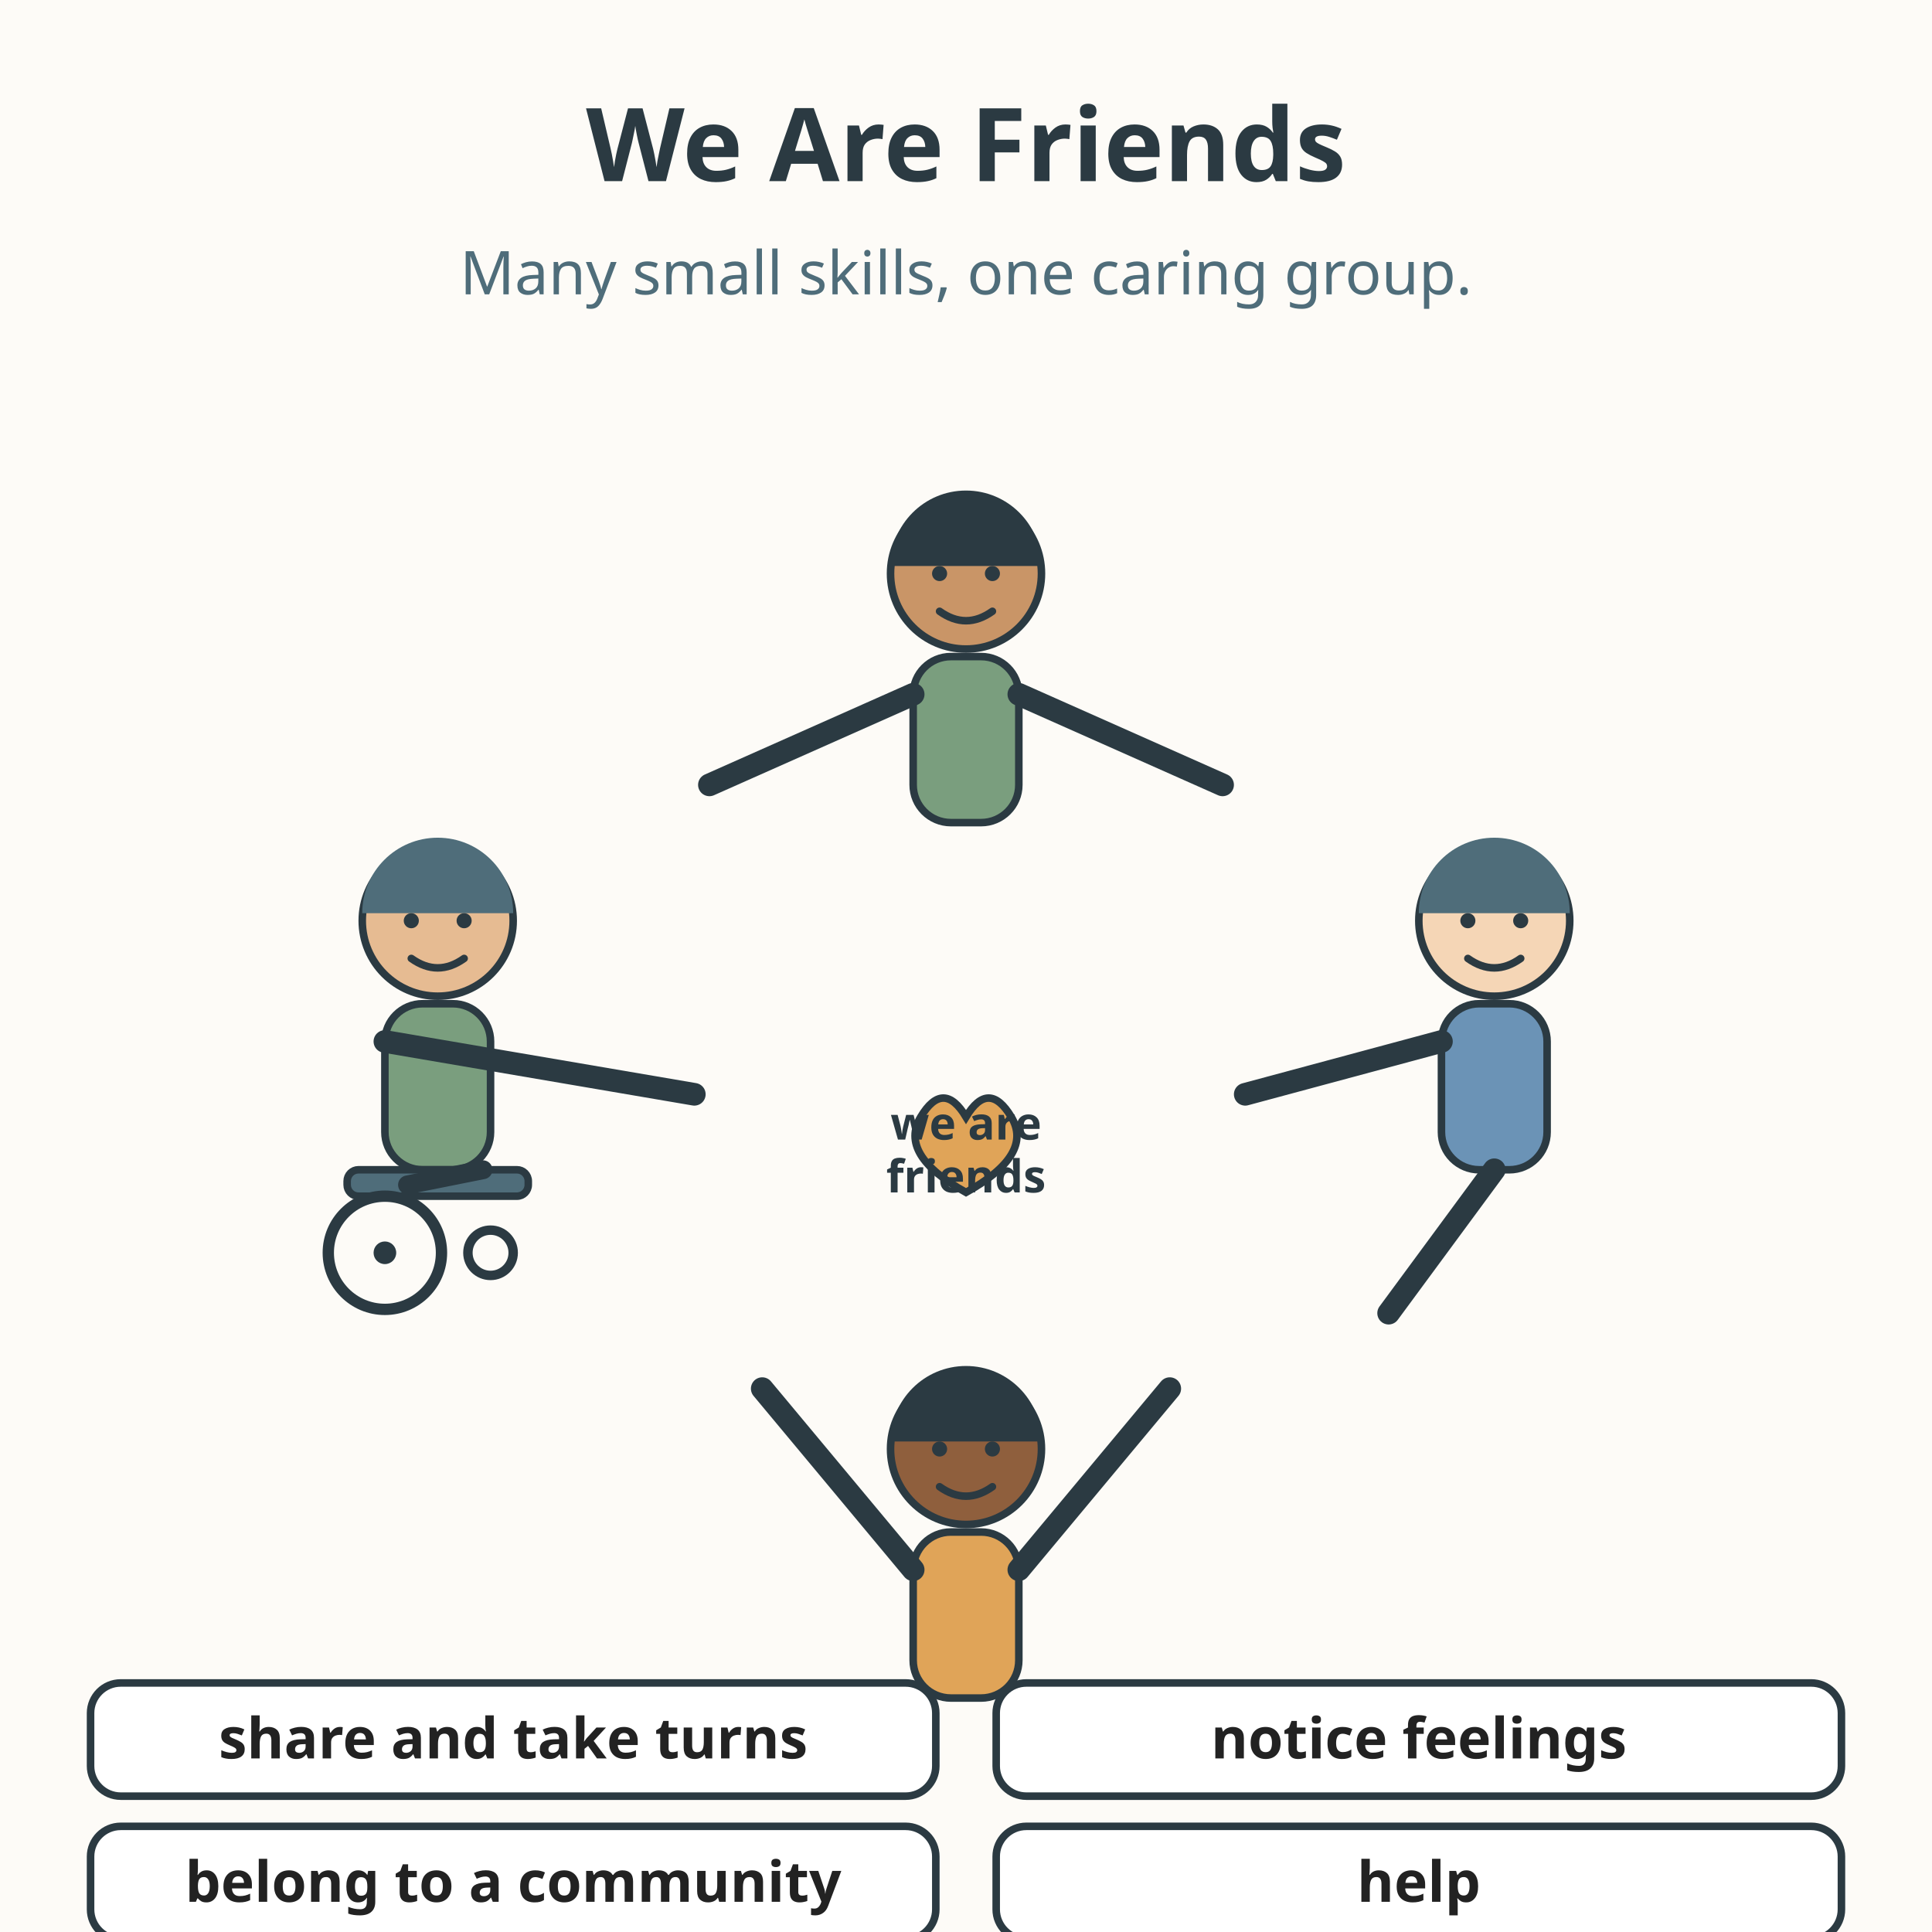
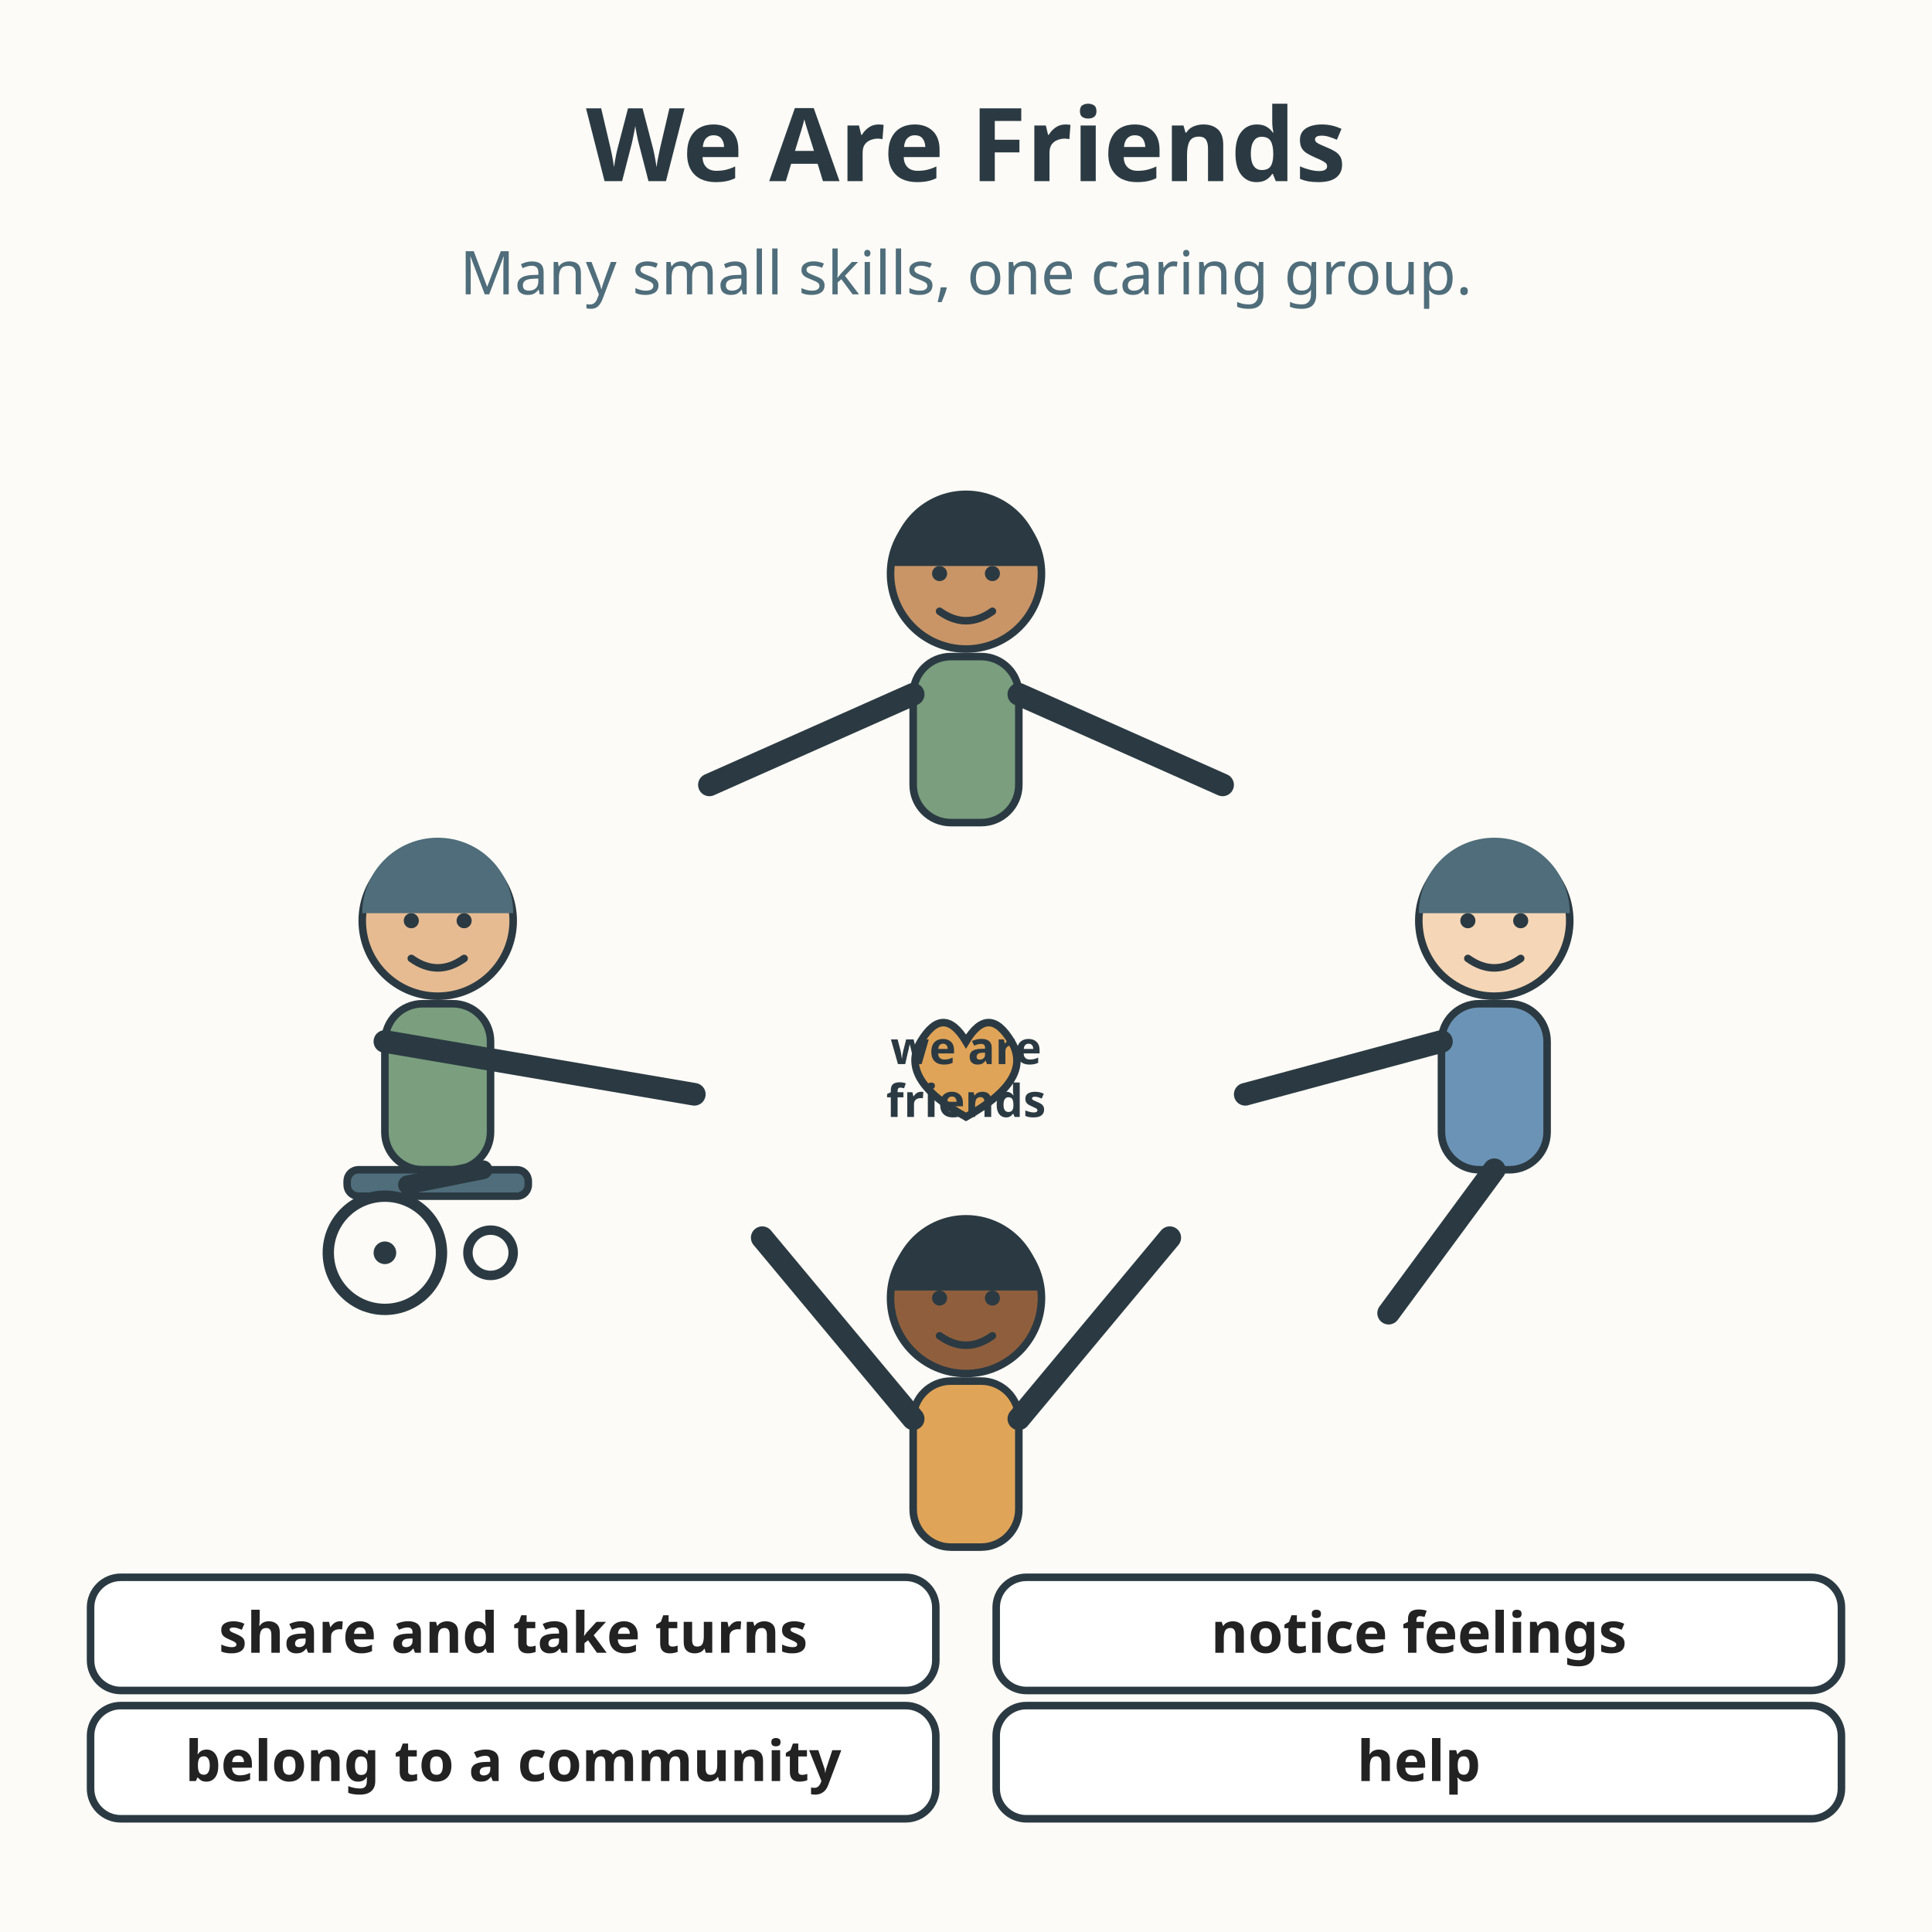
<svg xmlns="http://www.w3.org/2000/svg" viewBox="0 0 512 512" role="img" aria-labelledby="title-L-00-004-14-we-are-friends desc-L-00-004-14-we-are-friends">
  <rect width="512" height="512" fill="#fdfbf7" />
  <text x="256" y="48" text-anchor="middle" font-family="sans-serif" font-size="27" font-weight="bold" fill="#2b3a42">We Are Friends</text>
  <g>
    <circle cx="256" cy="152" r="20" fill="#c99567" stroke="#2b3a42" stroke-width="2" />
    <path d="M236 150 A20 20 0 0 1 276 150 Z" fill="#2b3a42" />
    <circle cx="249" cy="152" r="2" fill="#2b3a42" />
    <circle cx="263" cy="152" r="2" fill="#2b3a42" />
    <path d="M249 162 Q256 167 263 162" fill="none" stroke="#2b3a42" stroke-width="2" stroke-linecap="round" />
    <rect x="242" y="174" width="28" height="44" rx="10" fill="#7a9e7e" stroke="#2b3a42" stroke-width="2" />
    <line x1="242" y1="184" x2="188" y2="208" stroke="#2b3a42" stroke-width="6" stroke-linecap="round" />
    <line x1="270" y1="184" x2="324" y2="208" stroke="#2b3a42" stroke-width="6" stroke-linecap="round" />
  </g>
  <g>
    <circle cx="396" cy="244" r="20" fill="#f5d6b6" stroke="#2b3a42" stroke-width="2" />
    <path d="M376 242 A20 20 0 0 1 416 242 Z" fill="#4f6d7a" />
    <circle cx="389" cy="244" r="2" fill="#2b3a42" />
    <circle cx="403" cy="244" r="2" fill="#2b3a42" />
    <path d="M389 254 Q396 259 403 254" fill="none" stroke="#2b3a42" stroke-width="2" stroke-linecap="round" />
    <rect x="382" y="266" width="28" height="44" rx="10" fill="#6b93b6" stroke="#2b3a42" stroke-width="2" />
    <line x1="382" y1="276" x2="330" y2="290" stroke="#2b3a42" stroke-width="6" stroke-linecap="round" />
    <line x1="396" y1="310" x2="368" y2="348" stroke="#2b3a42" stroke-width="6" stroke-linecap="round" />
  </g>
  <g>
-     <circle cx="256" cy="384" r="20" fill="#8f5f3d" stroke="#2b3a42" stroke-width="2" />
-     <path d="M236 382 A20 20 0 0 1 276 382 Z" fill="#2b3a42" />
-     <circle cx="249" cy="384" r="2" fill="#2b3a42" />
-     <circle cx="263" cy="384" r="2" fill="#2b3a42" />
-     <path d="M249 394 Q256 399 263 394" fill="none" stroke="#2b3a42" stroke-width="2" stroke-linecap="round" />
-     <rect x="242" y="406" width="28" height="44" rx="10" fill="#e0a458" stroke="#2b3a42" stroke-width="2" />
-     <line x1="242" y1="416" x2="202" y2="368" stroke="#2b3a42" stroke-width="6" stroke-linecap="round" />
-     <line x1="270" y1="416" x2="310" y2="368" stroke="#2b3a42" stroke-width="6" stroke-linecap="round" />
+     <circle cx="256" cy="344" r="20" fill="#8f5f3d" stroke="#2b3a42" stroke-width="2" />
+     <path d="M236 342 A20 20 0 0 1 276 342 Z" fill="#2b3a42" />
+     <circle cx="249" cy="344" r="2" fill="#2b3a42" />
+     <circle cx="263" cy="344" r="2" fill="#2b3a42" />
+     <path d="M249 354 Q256 359 263 354" fill="none" stroke="#2b3a42" stroke-width="2" stroke-linecap="round" />
+     <rect x="242" y="366" width="28" height="44" rx="10" fill="#e0a458" stroke="#2b3a42" stroke-width="2" />
+     <line x1="242" y1="376" x2="202" y2="328" stroke="#2b3a42" stroke-width="6" stroke-linecap="round" />
+     <line x1="270" y1="376" x2="310" y2="328" stroke="#2b3a42" stroke-width="6" stroke-linecap="round" />
  </g>
  <g>
    <circle cx="116" cy="244" r="20" fill="#e6bb92" stroke="#2b3a42" stroke-width="2" />
    <path d="M96 242 A20 20 0 0 1 136 242 Z" fill="#4f6d7a" />
    <circle cx="109" cy="244" r="2" fill="#2b3a42" />
    <circle cx="123" cy="244" r="2" fill="#2b3a42" />
    <path d="M109 254 Q116 259 123 254" fill="none" stroke="#2b3a42" stroke-width="2" stroke-linecap="round" />
    <rect x="102" y="266" width="28" height="44" rx="10" fill="#7a9e7e" stroke="#2b3a42" stroke-width="2" />
    <line x1="102" y1="276" x2="184" y2="290" stroke="#2b3a42" stroke-width="6" stroke-linecap="round" />
    <rect x="92" y="310" width="48" height="7" rx="3" fill="#4f6d7a" stroke="#2b3a42" stroke-width="2" />
    <line x1="108" y1="314" x2="128" y2="310" stroke="#2b3a42" stroke-width="5" stroke-linecap="round" />
    <circle cx="102" cy="332" r="15" fill="none" stroke="#2b3a42" stroke-width="3" />
    <circle cx="102" cy="332" r="3" fill="#2b3a42" />
    <circle cx="130" cy="332" r="6" fill="none" stroke="#2b3a42" stroke-width="2.5" />
  </g>
-   <path d="M256 296 Q250 286 244 296 Q238 306 256 316 Q274 306 268 296 Q262 286 256 296 Z" fill="#e0a458" stroke="#2b3a42" stroke-width="2" />
-   <text x="256" y="302" text-anchor="middle" font-family="sans-serif" font-size="12" font-weight="bold" fill="#2b3a42">we are</text>
-   <text x="256" y="316" text-anchor="middle" font-family="sans-serif" font-size="12" font-weight="bold" fill="#2b3a42">friends</text>
-   <rect x="24" y="446" width="224" height="30" rx="8" fill="#ffffff" stroke="#2b3a42" stroke-width="2" />
-   <text x="136" y="466" text-anchor="middle" font-family="sans-serif" font-size="15" font-weight="bold" fill="#222222">share and take turns</text>
-   <rect x="264" y="446" width="224" height="30" rx="8" fill="#ffffff" stroke="#2b3a42" stroke-width="2" />
-   <text x="376" y="466" text-anchor="middle" font-family="sans-serif" font-size="15" font-weight="bold" fill="#222222">notice feelings</text>
-   <rect x="24" y="484" width="224" height="30" rx="8" fill="#ffffff" stroke="#2b3a42" stroke-width="2" />
-   <text x="136" y="504" text-anchor="middle" font-family="sans-serif" font-size="15" font-weight="bold" fill="#222222">belong to a community</text>
-   <rect x="264" y="484" width="224" height="30" rx="8" fill="#ffffff" stroke="#2b3a42" stroke-width="2" />
-   <text x="376" y="504" text-anchor="middle" font-family="sans-serif" font-size="15" font-weight="bold" fill="#222222">help</text>
+   <path d="M256 276 Q250 266 244 276 Q238 286 256 296 Q274 286 268 276 Q262 266 256 276 Z" fill="#e0a458" stroke="#2b3a42" stroke-width="2" />
+   <text x="256" y="282" text-anchor="middle" font-family="sans-serif" font-size="12" font-weight="bold" fill="#2b3a42">we are</text>
+   <text x="256" y="296" text-anchor="middle" font-family="sans-serif" font-size="12" font-weight="bold" fill="#2b3a42">friends</text>
+   <rect x="24" y="418" width="224" height="30" rx="8" fill="#ffffff" stroke="#2b3a42" stroke-width="2" />
+   <text x="136" y="438" text-anchor="middle" font-family="sans-serif" font-size="15" font-weight="bold" fill="#222222">share and take turns</text>
+   <rect x="264" y="418" width="224" height="30" rx="8" fill="#ffffff" stroke="#2b3a42" stroke-width="2" />
+   <text x="376" y="438" text-anchor="middle" font-family="sans-serif" font-size="15" font-weight="bold" fill="#222222">notice feelings</text>
+   <rect x="24" y="452" width="224" height="30" rx="8" fill="#ffffff" stroke="#2b3a42" stroke-width="2" />
+   <text x="136" y="472" text-anchor="middle" font-family="sans-serif" font-size="15" font-weight="bold" fill="#222222">belong to a community</text>
+   <rect x="264" y="452" width="224" height="30" rx="8" fill="#ffffff" stroke="#2b3a42" stroke-width="2" />
+   <text x="376" y="472" text-anchor="middle" font-family="sans-serif" font-size="15" font-weight="bold" fill="#222222">help</text>
  <text x="256" y="78" text-anchor="middle" font-family="sans-serif" font-size="16" fill="#4f6d7a">Many small skills, one caring group.</text>
</svg>
